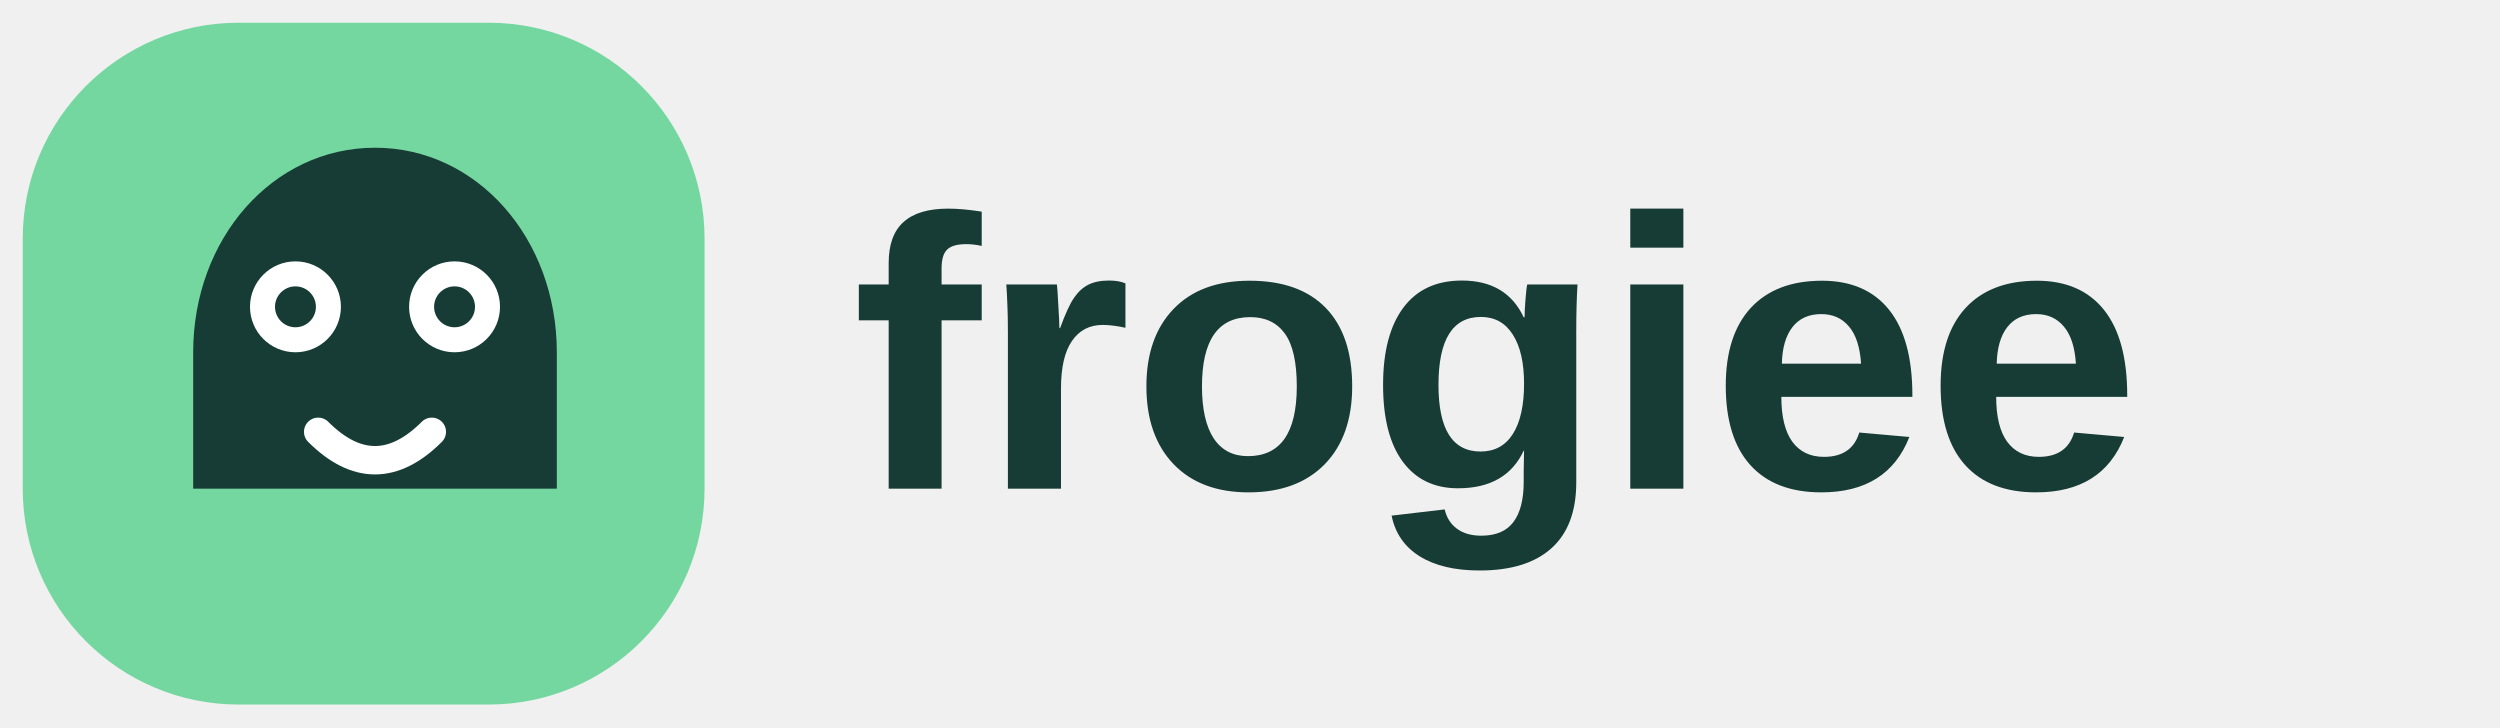
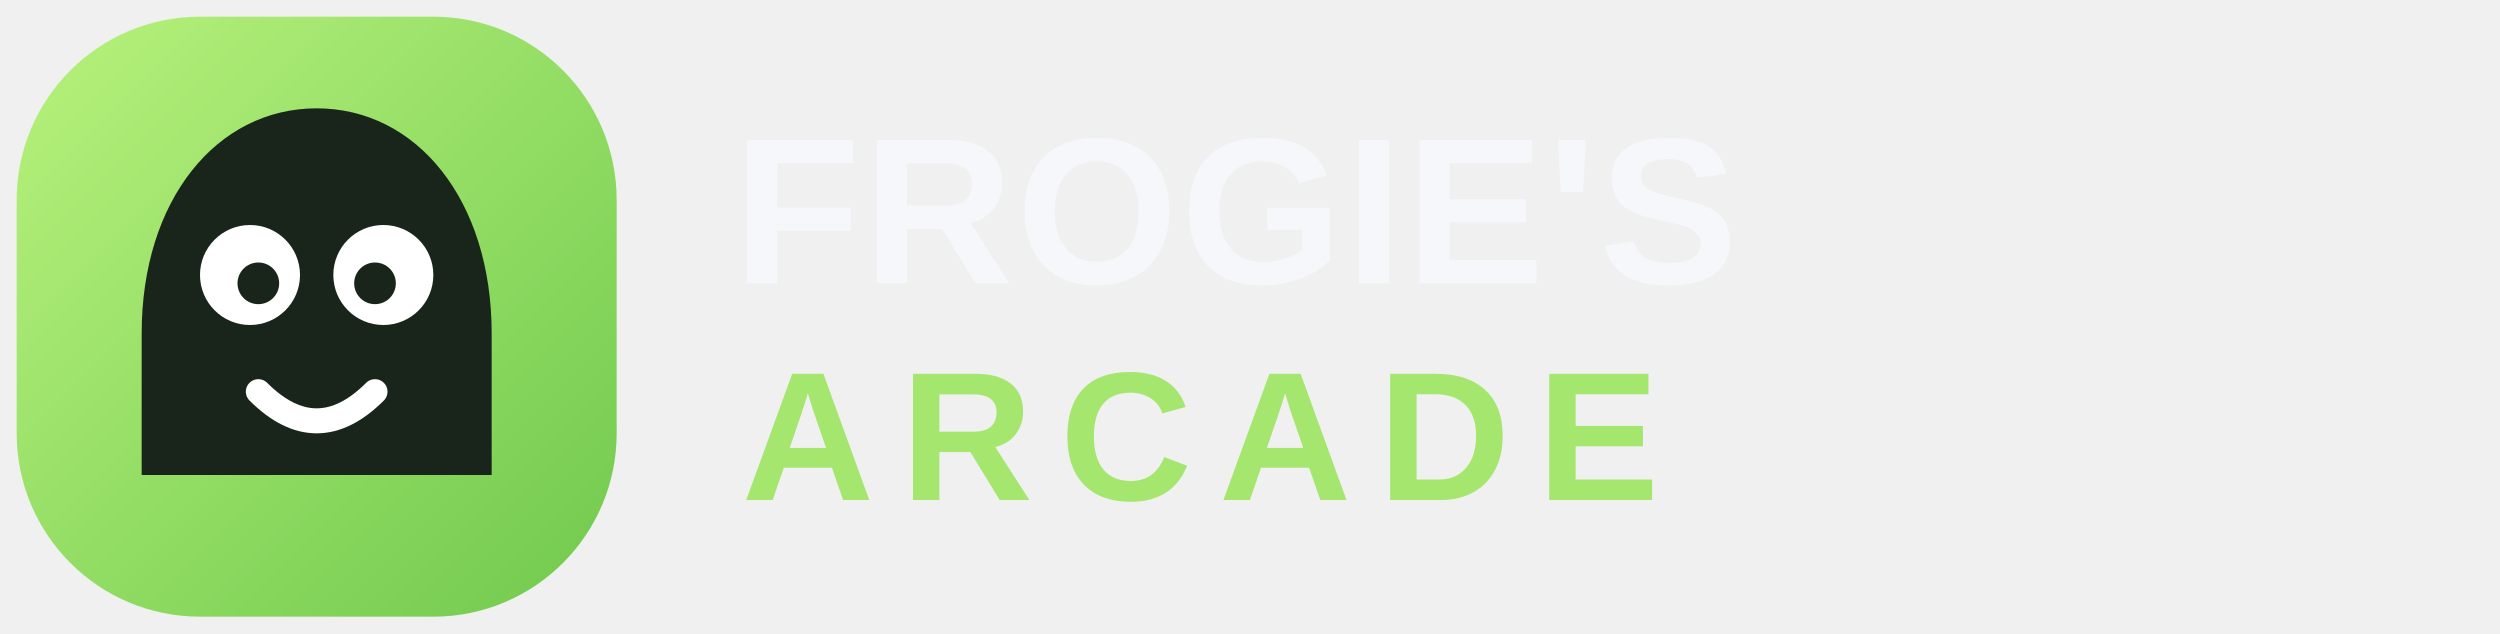
- <svg xmlns="http://www.w3.org/2000/svg" viewBox="0 0 220 64" role="img" aria-labelledby="t">
-   <rect x="2" y="2" width="60" height="60" rx="19" fill="#74d7a0" />
-   <path d="M17 31c0-10 7-18 16-18s16 8 16 18v12H17z" fill="#163c35" />
-   <circle cx="26" cy="27" r="4" fill="#fff" />
-   <circle cx="40" cy="27" r="4" fill="#fff" />
-   <circle cx="26" cy="27" r="1.8" fill="#163c35" />
-   <circle cx="40" cy="27" r="1.8" fill="#163c35" />
-   <path d="M28 38q5 5 10 0" fill="none" stroke="#fff" stroke-width="2.5" stroke-linecap="round" />
-   <text x="75" y="43" font-family="Arial,sans-serif" font-size="34" font-weight="800" fill="#173c35">frogiee</text>
+ <svg xmlns="http://www.w3.org/2000/svg" viewBox="0 0 300 76" role="img" aria-labelledby="title">
+   <defs>
+     <linearGradient id="g" x1="0" y1="0" x2="1" y2="1">
+       <stop stop-color="#b8f27d" />
+       <stop offset="1" stop-color="#70c94d" />
+     </linearGradient>
+   </defs>
+   <rect x="2" y="2" width="72" height="72" rx="22" fill="url(#g)" />
+   <path d="M17 40c0-16 9-27 21-27s21 11 21 27v17H17z" fill="#19251b" />
+   <circle cx="30" cy="33" r="6" fill="#fff" />
+   <circle cx="46" cy="33" r="6" fill="#fff" />
+   <circle cx="31" cy="34" r="2.5" fill="#19251b" />
+   <circle cx="45" cy="34" r="2.5" fill="#19251b" />
+   <path d="M31 47q7 7 14 0" fill="none" stroke="#fff" stroke-width="3" stroke-linecap="round" />
+   <text x="88" y="34" font-family="Arial,sans-serif" font-size="25" font-weight="900" letter-spacing=".3" fill="#f5f7fa">FROGIE'S</text>
+   <text x="89" y="60" font-family="Arial,sans-serif" font-size="22" font-weight="800" letter-spacing="3.2" fill="#a5e66e">ARCADE</text>
</svg>
